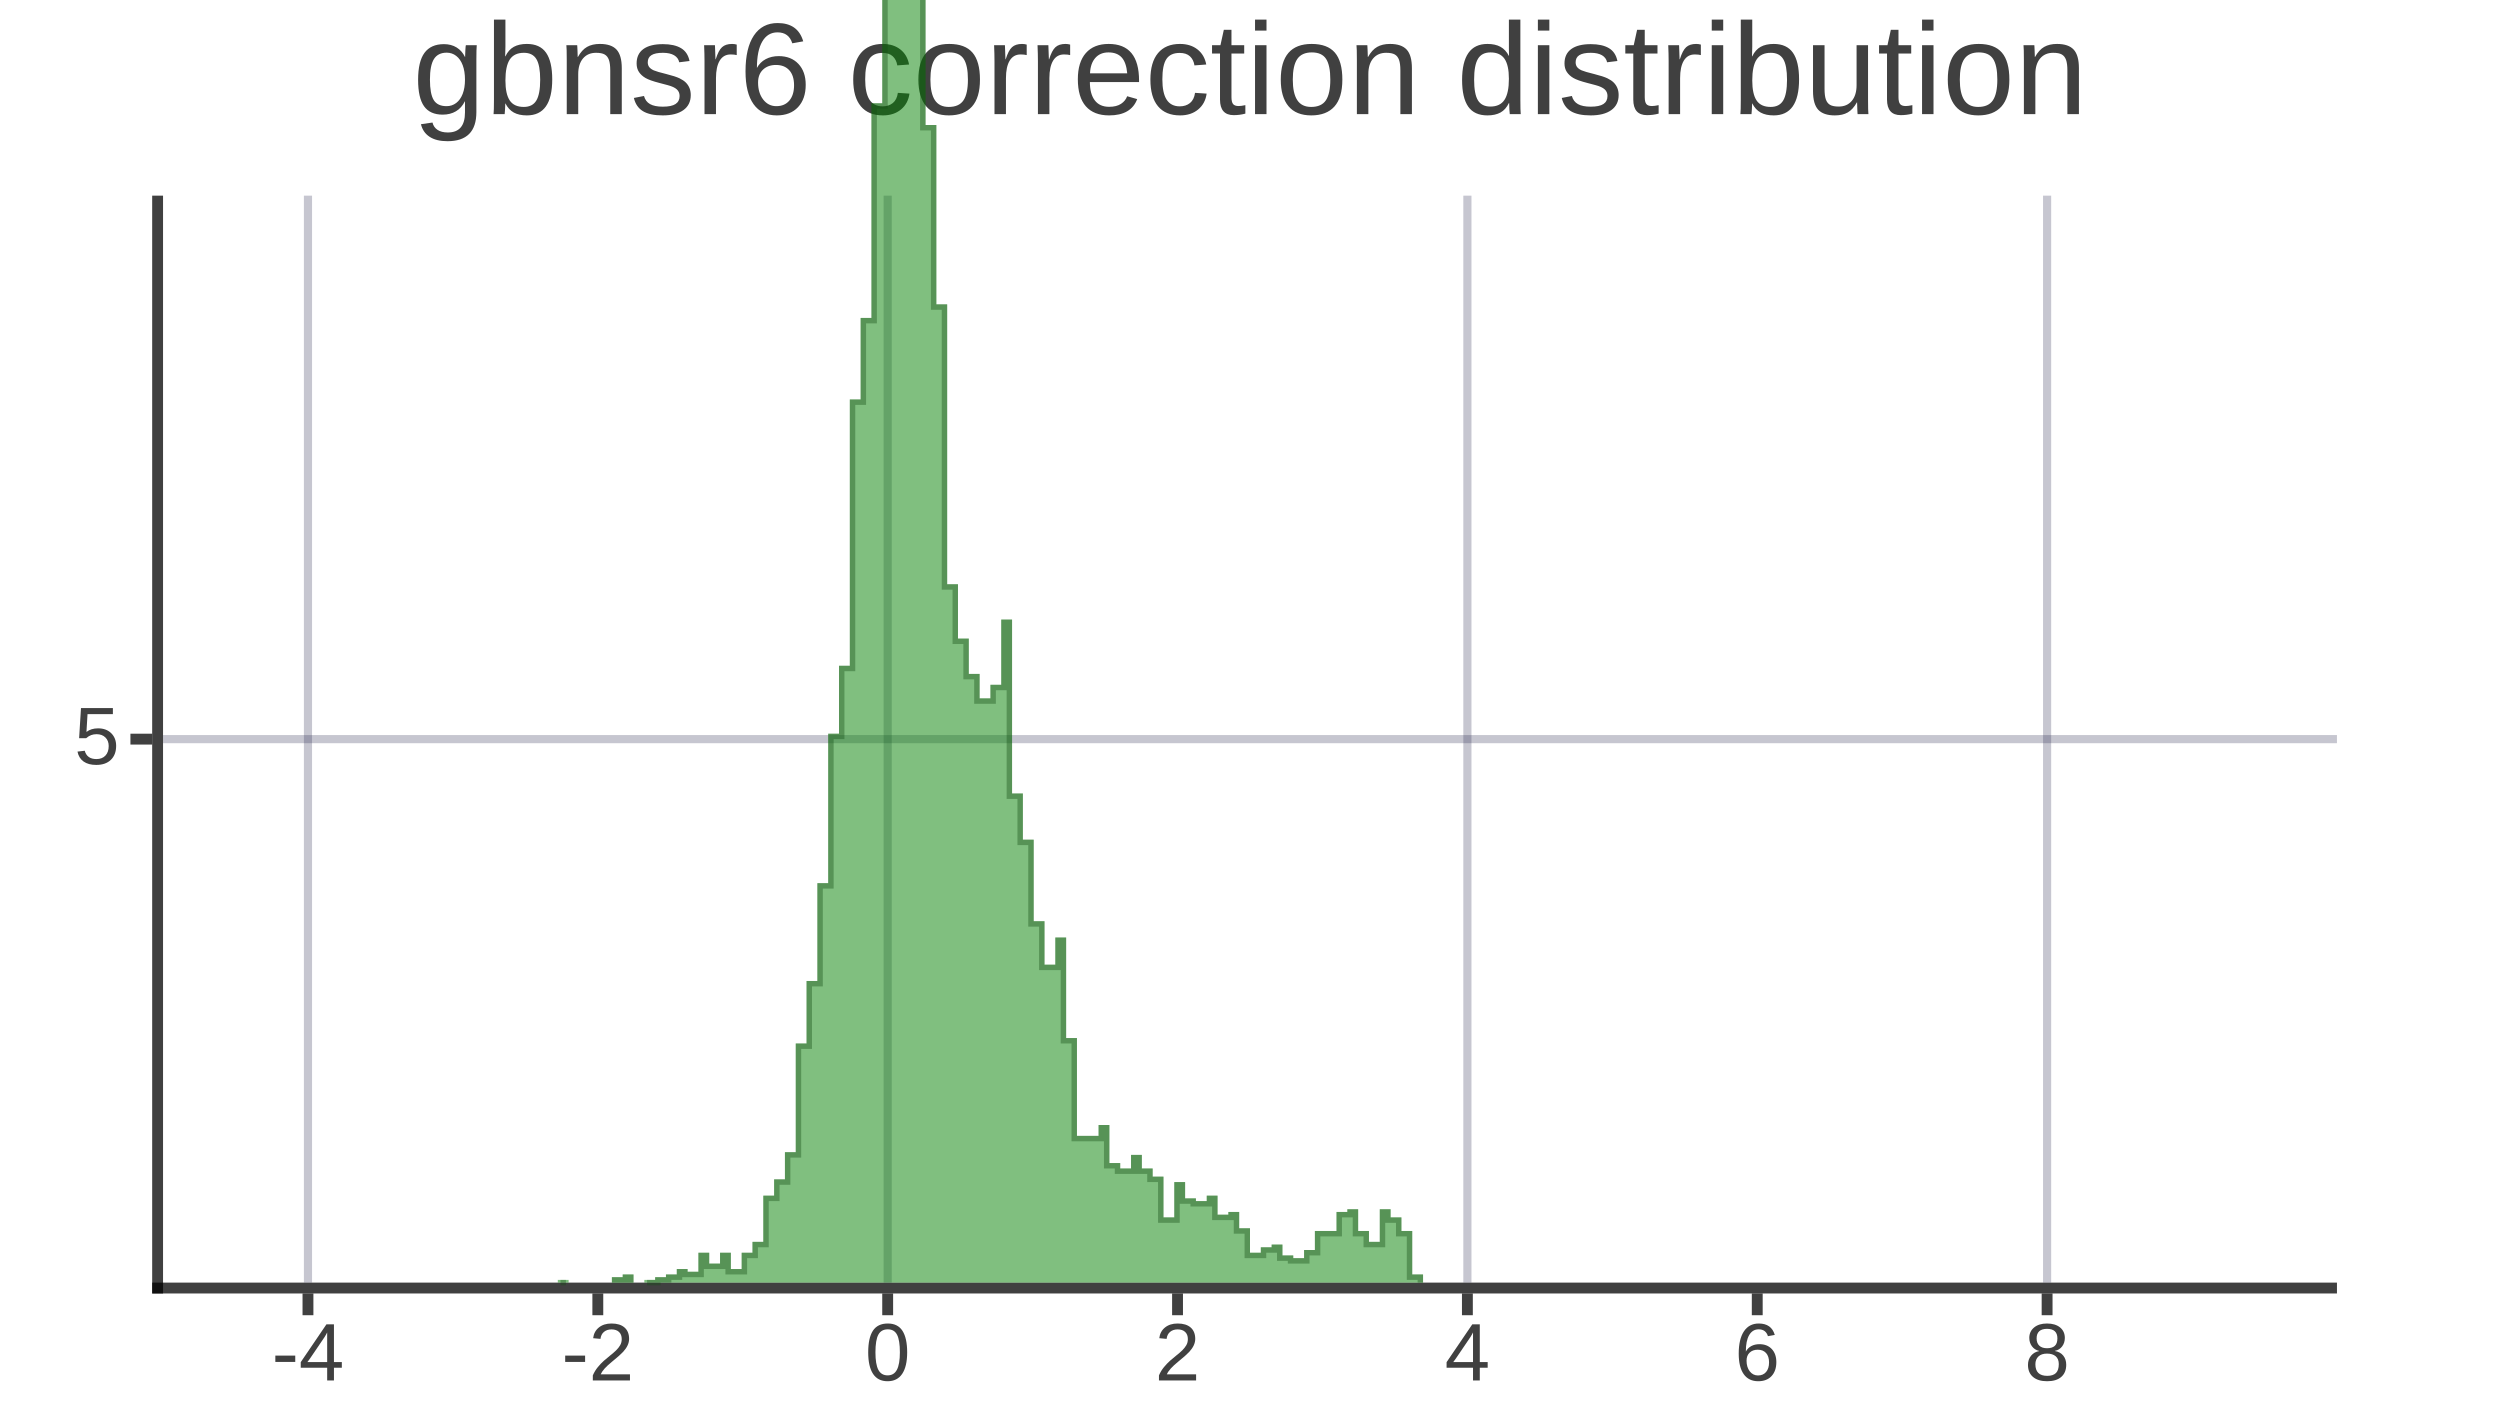
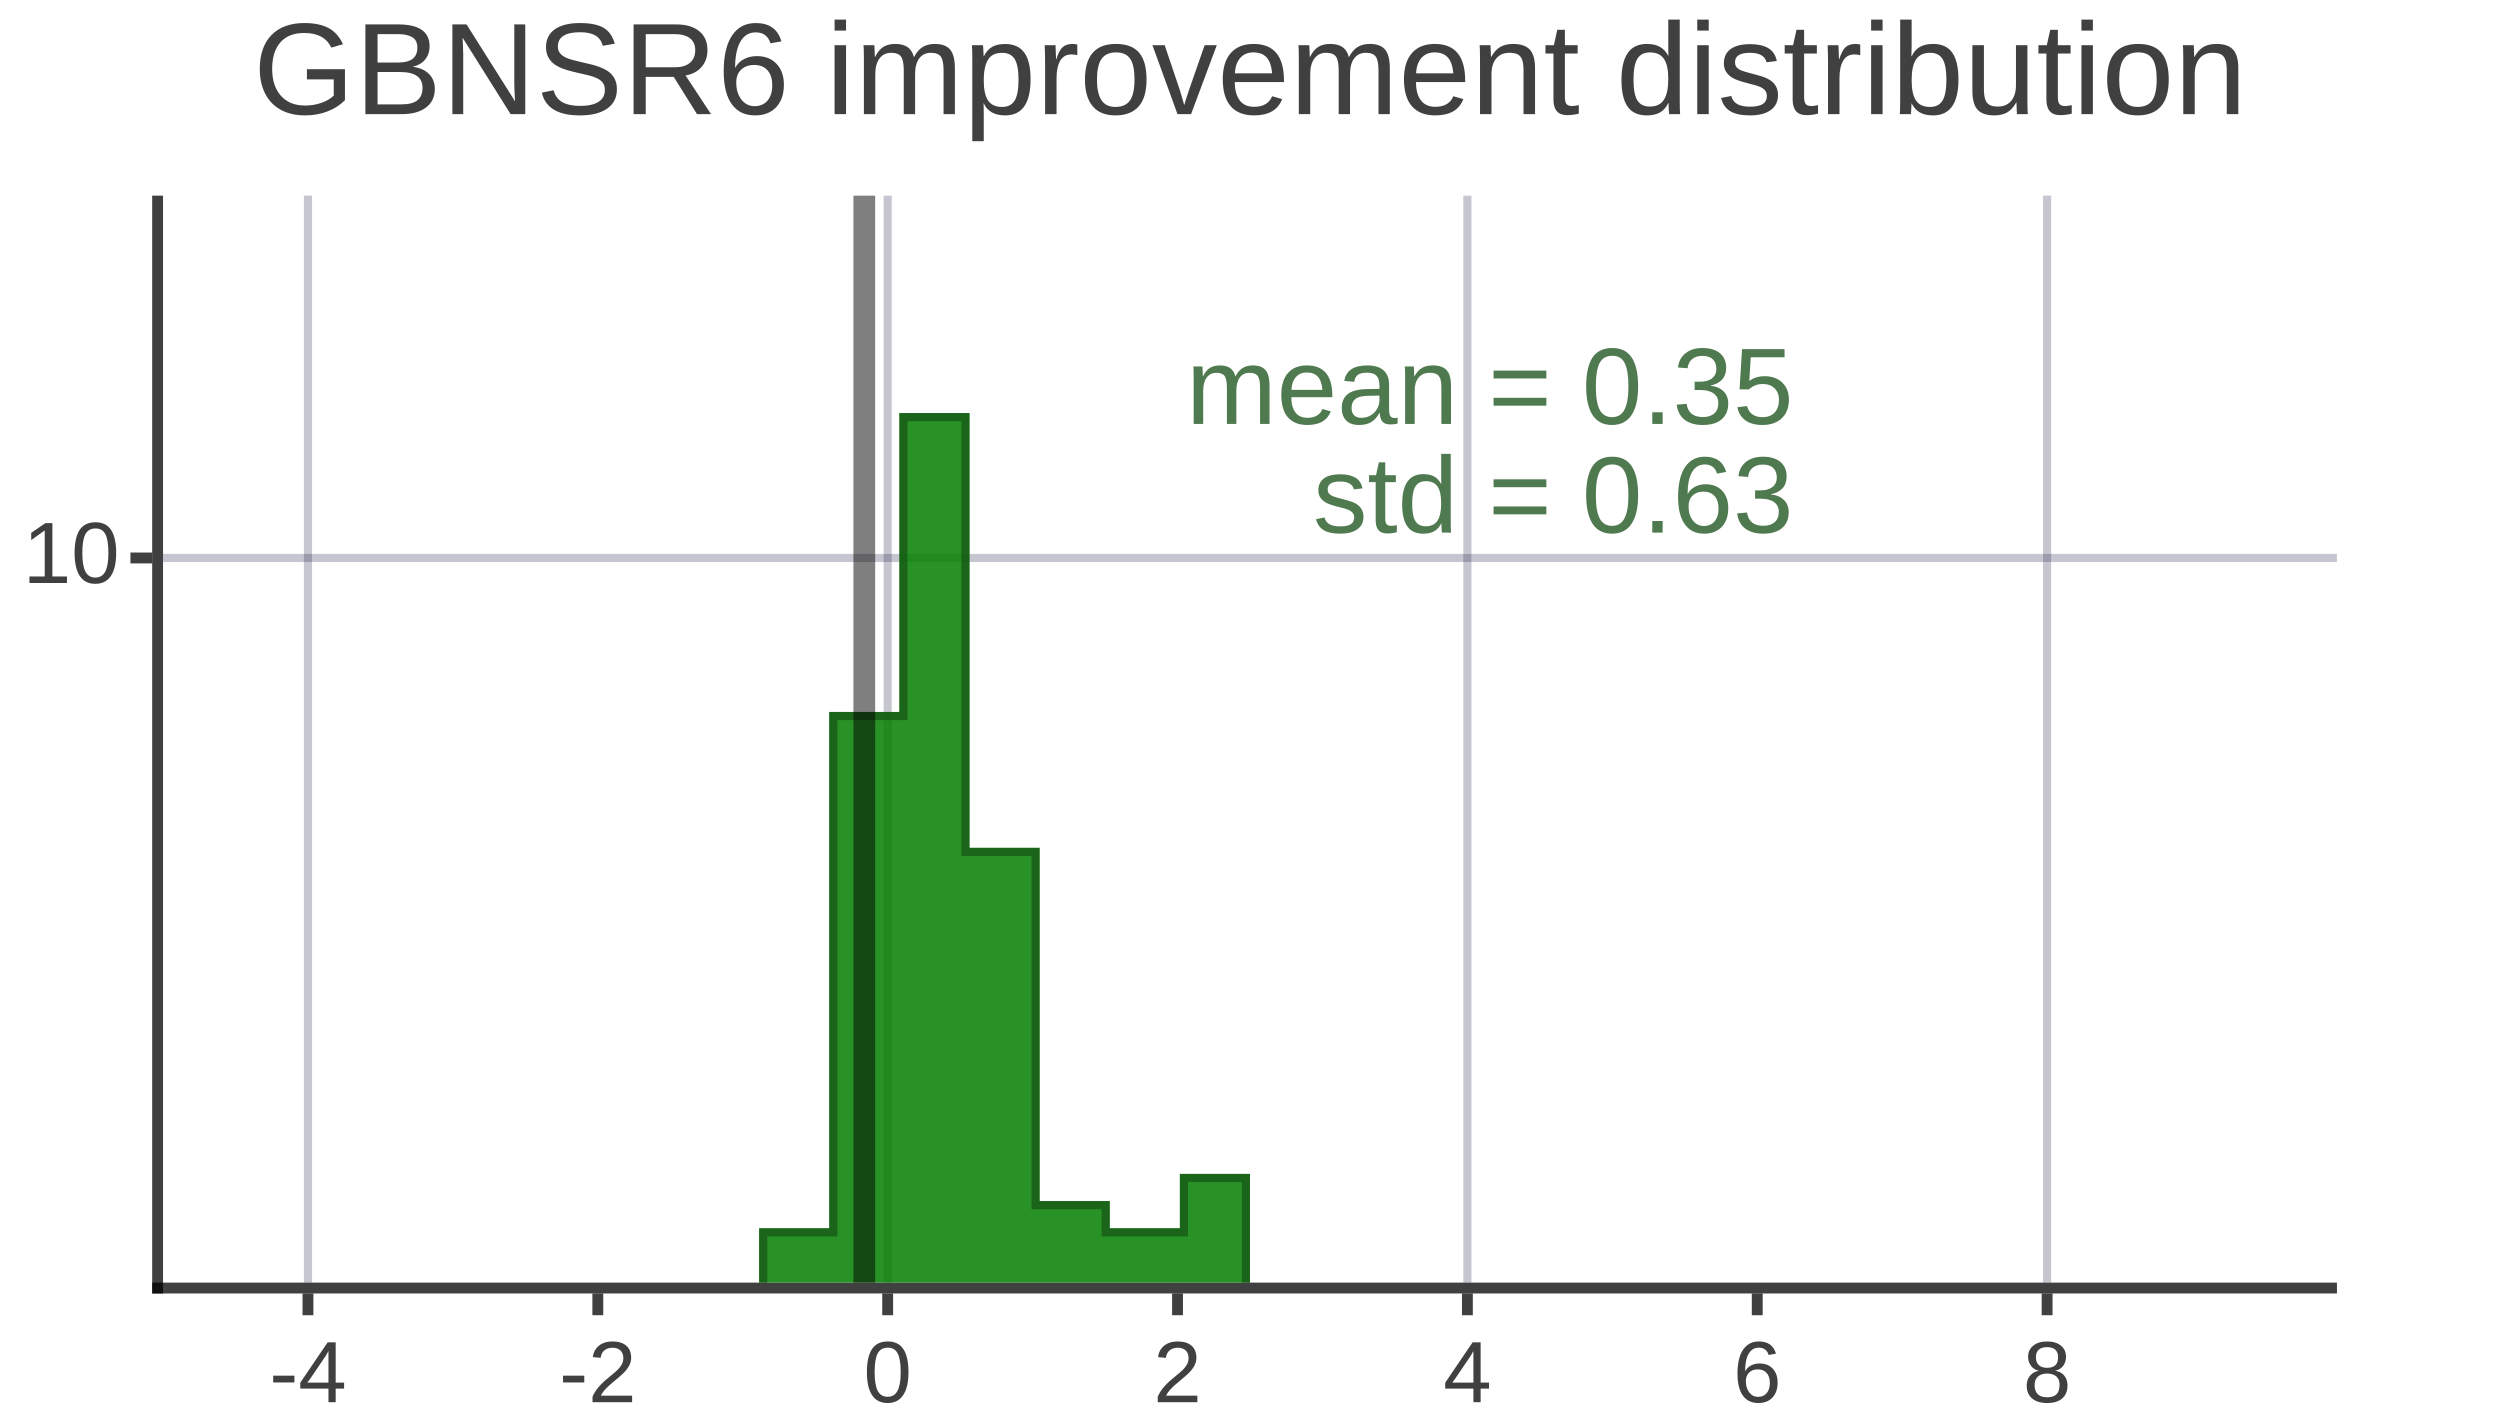
<svg xmlns="http://www.w3.org/2000/svg" xmlns:xlink="http://www.w3.org/1999/xlink" width="4600" height="2600" viewBox="0 0 2300 1300">
  <defs>
    <g id="d0">
      <path d="M-5.0,0 L-5.0,1010.0" fill="none" stroke="#000000" stroke-width="10.0" stroke-opacity="0.75" />
      <path d="M-10.0,1005.0 L2000,1005.0" fill="none" stroke="#000000" stroke-width="10.0" stroke-opacity="0.75" />
      <path d="M133.333,1010.0 L133.333,1030" fill="none" stroke="#000000" stroke-width="10.0" stroke-opacity="0.75" />
-       <text x="133.333" y="1090" font-size="75" text-anchor="middle" fill="#000000" fill-opacity="0.75" font-family="Arial">-4</text>
+       <text x="133.333" y="1110" font-size="80" text-anchor="middle" fill="#000000" fill-opacity="0.75" font-family="Arial">-4</text>
      <path d="M400.0,1010.0 L400.0,1030" fill="none" stroke="#000000" stroke-width="10.0" stroke-opacity="0.75" />
-       <text x="400.0" y="1090" font-size="75" text-anchor="middle" fill="#000000" fill-opacity="0.75" font-family="Arial">-2</text>
+       <text x="400.0" y="1110" font-size="80" text-anchor="middle" fill="#000000" fill-opacity="0.75" font-family="Arial">-2</text>
      <path d="M666.667,1010.0 L666.667,1030" fill="none" stroke="#000000" stroke-width="10.0" stroke-opacity="0.75" />
-       <text x="666.667" y="1090" font-size="75" text-anchor="middle" fill="#000000" fill-opacity="0.75" font-family="Arial">0</text>
+       <text x="666.667" y="1110" font-size="80" text-anchor="middle" fill="#000000" fill-opacity="0.75" font-family="Arial">0</text>
      <path d="M933.333,1010.0 L933.333,1030" fill="none" stroke="#000000" stroke-width="10.0" stroke-opacity="0.75" />
-       <text x="933.333" y="1090" font-size="75" text-anchor="middle" fill="#000000" fill-opacity="0.75" font-family="Arial">2</text>
+       <text x="933.333" y="1110" font-size="80" text-anchor="middle" fill="#000000" fill-opacity="0.75" font-family="Arial">2</text>
      <path d="M1200.0,1010.0 L1200.0,1030" fill="none" stroke="#000000" stroke-width="10.0" stroke-opacity="0.75" />
-       <text x="1200.0" y="1090" font-size="75" text-anchor="middle" fill="#000000" fill-opacity="0.75" font-family="Arial">4</text>
+       <text x="1200.0" y="1110" font-size="80" text-anchor="middle" fill="#000000" fill-opacity="0.75" font-family="Arial">4</text>
      <path d="M1466.667,1010.0 L1466.667,1030" fill="none" stroke="#000000" stroke-width="10.0" stroke-opacity="0.75" />
-       <text x="1466.667" y="1090" font-size="75" text-anchor="middle" fill="#000000" fill-opacity="0.75" font-family="Arial">6</text>
+       <text x="1466.667" y="1110" font-size="80" text-anchor="middle" fill="#000000" fill-opacity="0.75" font-family="Arial">6</text>
      <path d="M1733.333,1010.0 L1733.333,1030" fill="none" stroke="#000000" stroke-width="10.0" stroke-opacity="0.75" />
-       <text x="1733.333" y="1090" font-size="75" text-anchor="middle" fill="#000000" fill-opacity="0.75" font-family="Arial">8</text>
+       <text x="1733.333" y="1110" font-size="80" text-anchor="middle" fill="#000000" fill-opacity="0.75" font-family="Arial">8</text>
      <path d="M133.333,0 L133.333,1000" fill="none" stroke="#1e1e46" stroke-width="7.5" stroke-opacity="0.25" />
      <path d="M666.667,0 L666.667,1000" fill="none" stroke="#1e1e46" stroke-width="7.5" stroke-opacity="0.25" />
      <path d="M1200.0,0 L1200.0,1000" fill="none" stroke="#1e1e46" stroke-width="7.5" stroke-opacity="0.25" />
      <path d="M1733.333,0 L1733.333,1000" fill="none" stroke="#1e1e46" stroke-width="7.5" stroke-opacity="0.25" />
-       <path d="M-10.0,500.0 L-30,500.0" ill="none" stroke="#000000" stroke-width="10.0" stroke-opacity="0.75" />
-       <text x="-40" y="523.0" font-size="75" text-anchor="end" fill="#000000" fill-opacity="0.75" font-family="Arial">5</text>
-       <path d="M0,500.0 L2000,500.0" fill="none" stroke="#1e1e46" stroke-width="7.5" stroke-opacity="0.25" />
-       <text x="1000.0" y="-75" font-size="120" text-anchor="middle" fill="#000000" fill-opacity="0.75" font-family="Arial">gbnsr6 correction distribution</text>
+       <path d="M-10.0,333.333 L-30,333.333" ill="none" stroke="#000000" stroke-width="10.0" stroke-opacity="0.75" />
+       <text x="-40" y="356.333" font-size="80" text-anchor="end" fill="#000000" fill-opacity="0.75" font-family="Arial">10</text>
+       <path d="M0,333.333 L2000,333.333" fill="none" stroke="#1e1e46" stroke-width="7.5" stroke-opacity="0.25" />
+       <text x="1000.0" y="-75" font-size="120" text-anchor="middle" fill="#000000" fill-opacity="0.75" font-family="Arial">GBNSR6 improvement distribution</text>
    </g>
    <g id="d1">
-       <path d="M663.35,1000.0 V1000.0 M14.925,1000 V1000.0 M24.876,1000 V1000.0 M34.826,1000 V1000.0 M44.776,1000 V1000.0 M54.726,1000 V1000.0 M64.677,1000 V1000.0 M74.627,1000 V1000.0 M84.577,1000 V1000.0 M94.527,1000 V1000.0 M104.478,1000 V1000.0 M114.428,1000 V1000.0 M124.378,1000 V1000.0 M134.328,1000 V1000.0 M144.279,1000 V1000.0 M154.229,1000 V1000.0 M164.179,1000 V1000.0 M174.129,1000 V1000.0 M184.08,1000 V1000.0 M194.03,1000 V1000.0 M203.98,1000 V1000.0 M213.93,1000 V1000.0 M223.881,1000 V1000.0 M233.831,1000 V1000.0 M243.781,1000 V1000.0 M253.731,1000 V1000.0 M263.682,1000 V1000.0 M273.632,1000 V1000.0 M283.582,1000 V1000.0 M293.532,1000 V1000.0 M303.483,1000 V1000.0 M313.433,1000 V1000.0 M323.383,1000 V1000.0 M333.333,1000 V1000.0 M343.284,1000 V1000.0 M353.234,1000 V1000.0 M363.184,1000 V997.5 H373.134 V1000.0 M383.085,1000 V1000.0 M393.035,1000 V1000.0 M402.985,1000 V1000.0 M412.935,1000 V995.0 H422.886 V992.5 H432.836 V1000.0 M442.786,1000 V997.5 H452.736 V995.0 H462.687 V992.5 H472.637 V987.5 H482.587 V990.0 H492.537 V972.5 H502.488 V982.5 H512.438 V972.5 H522.388 V987.5 H532.338 V972.5 H542.289 V962.5 H552.239 V920.0 H562.189 V905.0 H572.139 V880.0 H582.09 V780.0 H592.04 V722.5 H601.99 V632.5 H611.94 V495 H621.891 V432.5 H631.841 V187.5 H641.791 V112.5 H651.741 V-85.0 H661.692 V-187.5 H671.642 V-260.0 H681.592 V-400 H691.542 V-270.0 H701.493 V-65.0 H711.443 V100.0 H721.393 V357.5 H731.343 V407.5 H741.294 V440.0 H751.244 V462.5 H761.194 V450.0 H771.144 V390.0 H781.095 V550.0 H791.045 V592.5 H800.995 V667.5 H810.945 V707.5 H820.896 V682.5 H830.846 V775.0 H840.796 V865.0 H850.746 V865.0 H860.697 V855.0 H870.647 V890.0 H880.597 V895.0 H890.547 V882.5 H900.498 V895.0 H910.448 V902.5 H920.398 V940.0 H930.348 V907.5 H940.299 V922.5 H950.249 V925.0 H960.199 V920.0 H970.149 V937.5 H980.1 V935.0 H990.05 V950.0 H1000 V972.5 H1009.95 V967.5 H1019.9 V965.0 H1029.851 V975.0 H1039.801 V977.5 H1049.751 V970.0 H1059.701 V952.5 H1069.652 V952.5 H1079.602 V935.0 H1089.552 V932.5 H1099.502 V952.5 H1109.453 V962.5 H1119.403 V932.5 H1129.353 V940.0 H1139.303 V952.5 H1149.254 V992.5 H1159.204 V1000.0 M1169.154,1000 V1000.0 M1179.104,1000 V1000.0 M1189.055,1000 V1000.0 M1199.005,1000 V1000.0 M1208.955,1000 V1000.0 M1218.905,1000 V1000.0 M1228.856,1000 V1000.0 M1238.806,1000 V1000.0 M1248.756,1000 V1000.0 M1258.706,1000 V1000.0 M1268.657,1000 V1000.0 M1278.607,1000 V1000.0 M1288.557,1000 V1000.0 M1298.507,1000 V1000.0 M1308.458,1000 V1000.0 M1318.408,1000 V1000.0 M1328.358,1000 V1000.0 M1338.308,1000 V1000.0 M1348.259,1000 V1000.0 M1358.209,1000 V1000.0 M1368.159,1000 V1000.0 M1378.109,1000 V1000.0 M1388.06,1000 V1000.0 M1398.01,1000 V1000.0 M1407.96,1000 V1000.0 M1417.91,1000 V1000.0 M1427.861,1000 V1000.0 M1437.811,1000 V1000.0 M1447.761,1000 V1000.0 M1457.711,1000 V1000.0 M1467.662,1000 V1000.0 M1477.612,1000 V1000.0 M1487.562,1000 V1000.0 M1497.512,1000 V1000.0 M1507.463,1000 V1000.0 M1517.413,1000 V1000.0 M1527.363,1000 V1000.0 M1537.313,1000 V1000.0 M1547.264,1000 V1000.0 M1557.214,1000 V1000.0 M1567.164,1000 V1000.0 M1577.114,1000 V1000.0 M1587.065,1000 V1000.0 M1597.015,1000 V1000.0 M1606.965,1000 V1000.0 M1616.915,1000 V1000.0 M1626.866,1000 V1000.0 M1636.816,1000 V1000.0 M1646.766,1000 V1000.0 M1656.716,1000 V1000.0 M1666.667,1000 V1000.0 M1676.617,1000 V1000.0 M1686.567,1000 V1000.0 M1696.517,1000 V1000.0 M1706.468,1000 V1000.0 M1716.418,1000 V1000.0 M1726.368,1000 V1000.0 M1736.318,1000 V1000.0 M1746.269,1000 V1000.0 M1756.219,1000 V1000.0 M1766.169,1000 V1000.0 M1776.119,1000 V1000.0 M1786.07,1000 V1000.0 M1796.02,1000 V1000.0 M1805.97,1000 V1000.0 M1815.92,1000 V1000.0 M1825.871,1000 V1000.0 M1835.821,1000 V1000.0 M1845.771,1000 V1000.0 M1855.721,1000 V1000.0 M1865.672,1000 V1000.0 M1875.622,1000 V1000.0 M1885.572,1000 V1000.0 M1895.522,1000 V1000.0 M1905.473,1000 V1000.0 M1915.423,1000 V1000.0 M1925.373,1000 V1000.0 M1935.323,1000 V1000.0 M1945.274,1000 V1000.0 M1955.224,1000 V1000.0 M1965.174,1000 V1000.0 M1975.124,1000 V1000.0 M1985.075,1000 V1000.0 M1995.025,1000 V1000.0" stroke-width="5.0" stroke-opacity="0.75" stroke="none" fill="#027f00" opacity="0.5" />
-       <path d="M665.85,1000.0 V1000.0 M17.425,1000 V1000.0 M27.376,1000 V1000.0 M37.326,1000 V1000.0 M47.276,1000 V1000.0 M57.226,1000 V1000.0 M67.177,1000 V1000.0 M77.127,1000 V1000.0 M87.077,1000 V1000.0 M97.027,1000 V1000.0 M106.978,1000 V1000.0 M116.928,1000 V1000.0 M126.878,1000 V1000.0 M136.828,1000 V1000.0 M146.779,1000 V1000.0 M156.729,1000 V1000.0 M166.679,1000 V1000.0 M176.629,1000 V1000.0 M186.58,1000 V1000.0 M196.53,1000 V1000.0 M206.48,1000 V1000.0 M216.43,1000 V1000.0 M226.381,1000 V1000.0 M236.331,1000 V1000.0 M246.281,1000 V1000.0 M256.231,1000 V1000.0 M266.182,1000 V1000.0 M276.132,1000 V1000.0 M286.082,1000 V1000.0 M296.032,1000 V1000.0 M305.983,1000 V1000.0 M315.933,1000 V1000.0 M325.883,1000 V1000.0 M335.833,1000 V1000.0 M345.784,1000 V1000.0 M355.734,1000 V1000.0 M365.684,1000 V1000.0 H370.634 V1000.0 M385.585,1000 V1000.0 M395.535,1000 V1000.0 M405.485,1000 V1000.0 M415.435,1000 V997.5 H425.386 V995.0 H430.336 V1000.0 M445.286,1000 V1000.0 H455.236 V997.5 H465.187 V995.0 H475.137 V990.0 H480.087 V992.5 H495.037 V975.0 H499.988 V985.0 H514.938 V975.0 H519.888 V990.0 H534.838 V975.0 H544.789 V965.0 H554.739 V922.5 H564.689 V907.5 H574.639 V882.5 H584.59 V782.5 H594.54 V725.0 H604.49 V635.0 H614.44 V497.5 H624.391 V435.0 H634.341 V190.0 H644.291 V115.0 H654.241 V-82.5 H664.192 V-185.0 H674.142 V-257.5 H684.092 V-397.5 H689.042 V-267.5 H698.993 V-62.5 H708.943 V102.5 H718.893 V360.0 H728.843 V410.0 H738.794 V442.5 H748.744 V465.0 H763.694 V452.5 H773.644 V392.5 H778.595 V552.5 H788.545 V595.0 H798.495 V670.0 H808.445 V710.0 H823.396 V685.0 H828.346 V777.5 H838.296 V867.5 H853.246 V867.5 H863.197 V857.5 H868.147 V892.5 H878.097 V897.5 H893.047 V885.0 H897.998 V897.5 H907.948 V905.0 H917.898 V942.5 H932.848 V910.0 H937.799 V925.0 H947.749 V927.5 H962.699 V922.5 H967.649 V940.0 H982.6 V937.5 H987.55 V952.5 H997.5 V975.0 H1012.45 V970.0 H1022.4 V967.5 H1027.351 V977.5 H1037.301 V980.0 H1052.251 V972.5 H1062.201 V955.0 H1072.152 V955.0 H1082.102 V937.5 H1092.052 V935.0 H1097.002 V955.0 H1106.953 V965.0 H1121.903 V935.0 H1126.853 V942.5 H1136.803 V955.0 H1146.754 V995.0 H1156.704 V1000.0 M1171.654,1000 V1000.0 M1181.604,1000 V1000.0 M1191.555,1000 V1000.0 M1201.505,1000 V1000.0 M1211.455,1000 V1000.0 M1221.405,1000 V1000.0 M1231.356,1000 V1000.0 M1241.306,1000 V1000.0 M1251.256,1000 V1000.0 M1261.206,1000 V1000.0 M1271.157,1000 V1000.0 M1281.107,1000 V1000.0 M1291.057,1000 V1000.0 M1301.007,1000 V1000.0 M1310.958,1000 V1000.0 M1320.908,1000 V1000.0 M1330.858,1000 V1000.0 M1340.808,1000 V1000.0 M1350.759,1000 V1000.0 M1360.709,1000 V1000.0 M1370.659,1000 V1000.0 M1380.609,1000 V1000.0 M1390.56,1000 V1000.0 M1400.51,1000 V1000.0 M1410.46,1000 V1000.0 M1420.41,1000 V1000.0 M1430.361,1000 V1000.0 M1440.311,1000 V1000.0 M1450.261,1000 V1000.0 M1460.211,1000 V1000.0 M1470.162,1000 V1000.0 M1480.112,1000 V1000.0 M1490.062,1000 V1000.0 M1500.012,1000 V1000.0 M1509.963,1000 V1000.0 M1519.913,1000 V1000.0 M1529.863,1000 V1000.0 M1539.813,1000 V1000.0 M1549.764,1000 V1000.0 M1559.714,1000 V1000.0 M1569.664,1000 V1000.0 M1579.614,1000 V1000.0 M1589.565,1000 V1000.0 M1599.515,1000 V1000.0 M1609.465,1000 V1000.0 M1619.415,1000 V1000.0 M1629.366,1000 V1000.0 M1639.316,1000 V1000.0 M1649.266,1000 V1000.0 M1659.216,1000 V1000.0 M1669.167,1000 V1000.0 M1679.117,1000 V1000.0 M1689.067,1000 V1000.0 M1699.017,1000 V1000.0 M1708.968,1000 V1000.0 M1718.918,1000 V1000.0 M1728.868,1000 V1000.0 M1738.818,1000 V1000.0 M1748.769,1000 V1000.0 M1758.719,1000 V1000.0 M1768.669,1000 V1000.0 M1778.619,1000 V1000.0 M1788.57,1000 V1000.0 M1798.52,1000 V1000.0 M1808.47,1000 V1000.0 M1818.42,1000 V1000.0 M1828.371,1000 V1000.0 M1838.321,1000 V1000.0 M1848.271,1000 V1000.0 M1858.221,1000 V1000.0 M1868.172,1000 V1000.0 M1878.122,1000 V1000.0 M1888.072,1000 V1000.0 M1898.022,1000 V1000.0 M1907.973,1000 V1000.0 M1917.923,1000 V1000.0 M1927.873,1000 V1000.0 M1937.823,1000 V1000.0 M1947.774,1000 V1000.0 M1957.724,1000 V1000.0 M1967.674,1000 V1000.0 M1977.624,1000 V1000.0 M1987.575,1000 V1000.0 M1992.525,1000 V1000.0" stroke-width="5.0" stroke-opacity="0.375" stroke="#144c13" fill="none" />
+       <path d="M645.161,1000.0 V1000.0 M96.774,1000 V1000.0 M161.29,1000 V1000.0 M225.806,1000 V1000.0 M290.323,1000 V1000.0 M354.839,1000 V1000.0 M419.355,1000 V1000.0 M483.871,1000 V1000.0 M548.387,1000 V950.0 H612.903 V475.0 H677.419 V200.0 H741.935 V600.0 H806.452 V925.0 H870.968 V950.0 H935.484 V900.0 H1000.0 V1000.0 M1064.516,1000 V1000.0 M1129.032,1000 V1000.0 M1193.548,1000 V1000.0 M1258.065,1000 V1000.0 M1322.581,1000 V1000.0 M1387.097,1000 V1000.0 M1451.613,1000 V1000.0 M1516.129,1000 V1000.0 M1580.645,1000 V1000.0 M1645.161,1000 V1000.0 M1709.677,1000 V1000.0 M1774.194,1000 V1000.0 M1838.71,1000 V1000.0 M1903.226,1000 V1000.0 M1967.742,1000 V1000.0" stroke-width="7.5" stroke-opacity="0.75" stroke="none" fill="#027f00" opacity="0.85" />
+       <path d="M648.911,1000.0 V1000.0 M100.524,1000 V1000.0 M165.04,1000 V1000.0 M229.556,1000 V1000.0 M294.073,1000 V1000.0 M358.589,1000 V1000.0 M423.105,1000 V1000.0 M487.621,1000 V1000.0 M552.137,1000 V953.75 H616.653 V478.75 H681.169 V203.75 H738.185 V603.75 H802.702 V928.75 H867.218 V953.75 H939.234 V903.75 H996.25 V1000.0 M1068.266,1000 V1000.0 M1132.782,1000 V1000.0 M1197.298,1000 V1000.0 M1261.815,1000 V1000.0 M1326.331,1000 V1000.0 M1390.847,1000 V1000.0 M1455.363,1000 V1000.0 M1519.879,1000 V1000.0 M1584.395,1000 V1000.0 M1648.911,1000 V1000.0 M1713.427,1000 V1000.0 M1777.944,1000 V1000.0 M1842.46,1000 V1000.0 M1906.976,1000 V1000.0 M1963.992,1000 V1000.0" stroke-width="7.5" stroke-opacity="0.637" stroke="#144c13" fill="none" />
    </g>
    <g id="d2">
      <use xlink:href="#d0" x="150.0" y="150.0" />
      <use xlink:href="#d1" x="150.0" y="150.0" />
+       <path d="M795.161,150.0 L795.161,1150.0" stroke-width="20" stroke-opacity="0.5" stroke="#000000" />
+       <text x="1650.0" y="360.0" font-size="100" fill="#144c13" opacity="0.75" text-anchor="end" font-family="Arial">mean = 0.35</text>
+       <text x="1650.0" y="460.0" font-size="100" fill="#144c13" opacity="0.75" text-anchor="end" font-family="Arial">std = 0.63</text>
    </g>
  </defs>
  <rect x="-5" y="-5" width="2310" height="1310" fill="#ffffff" />
  <use xlink:href="#d2" x="0" y="30" />
</svg>
